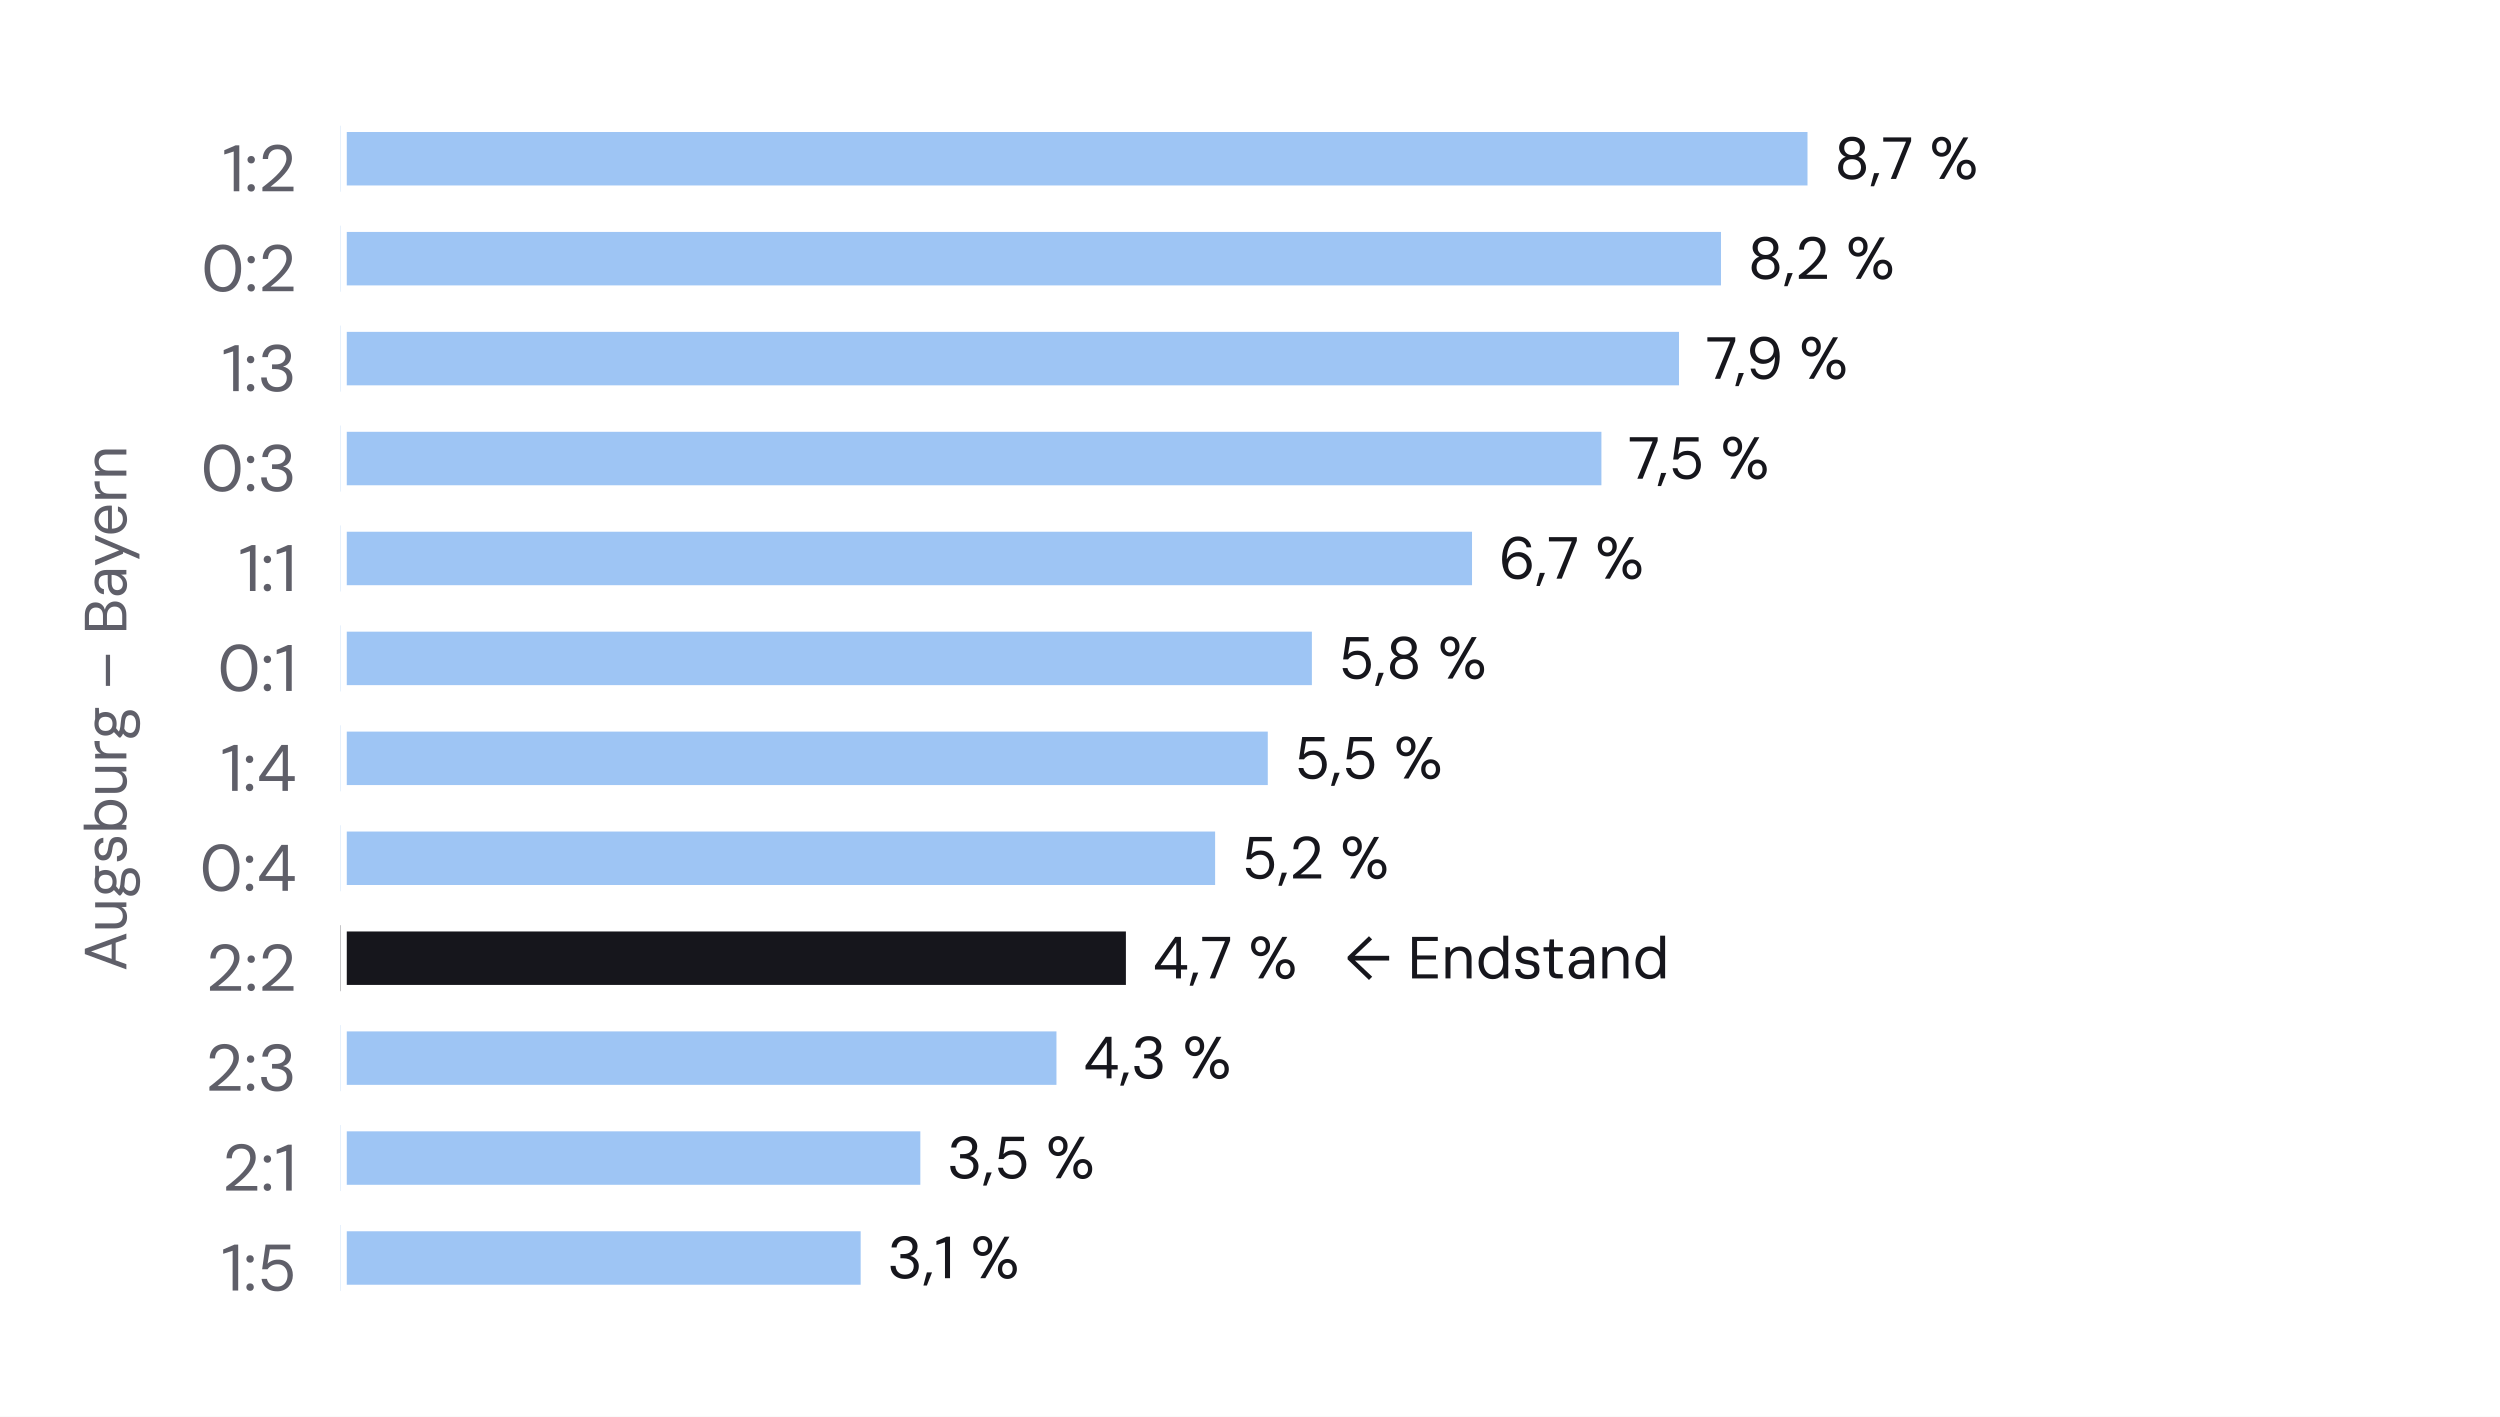
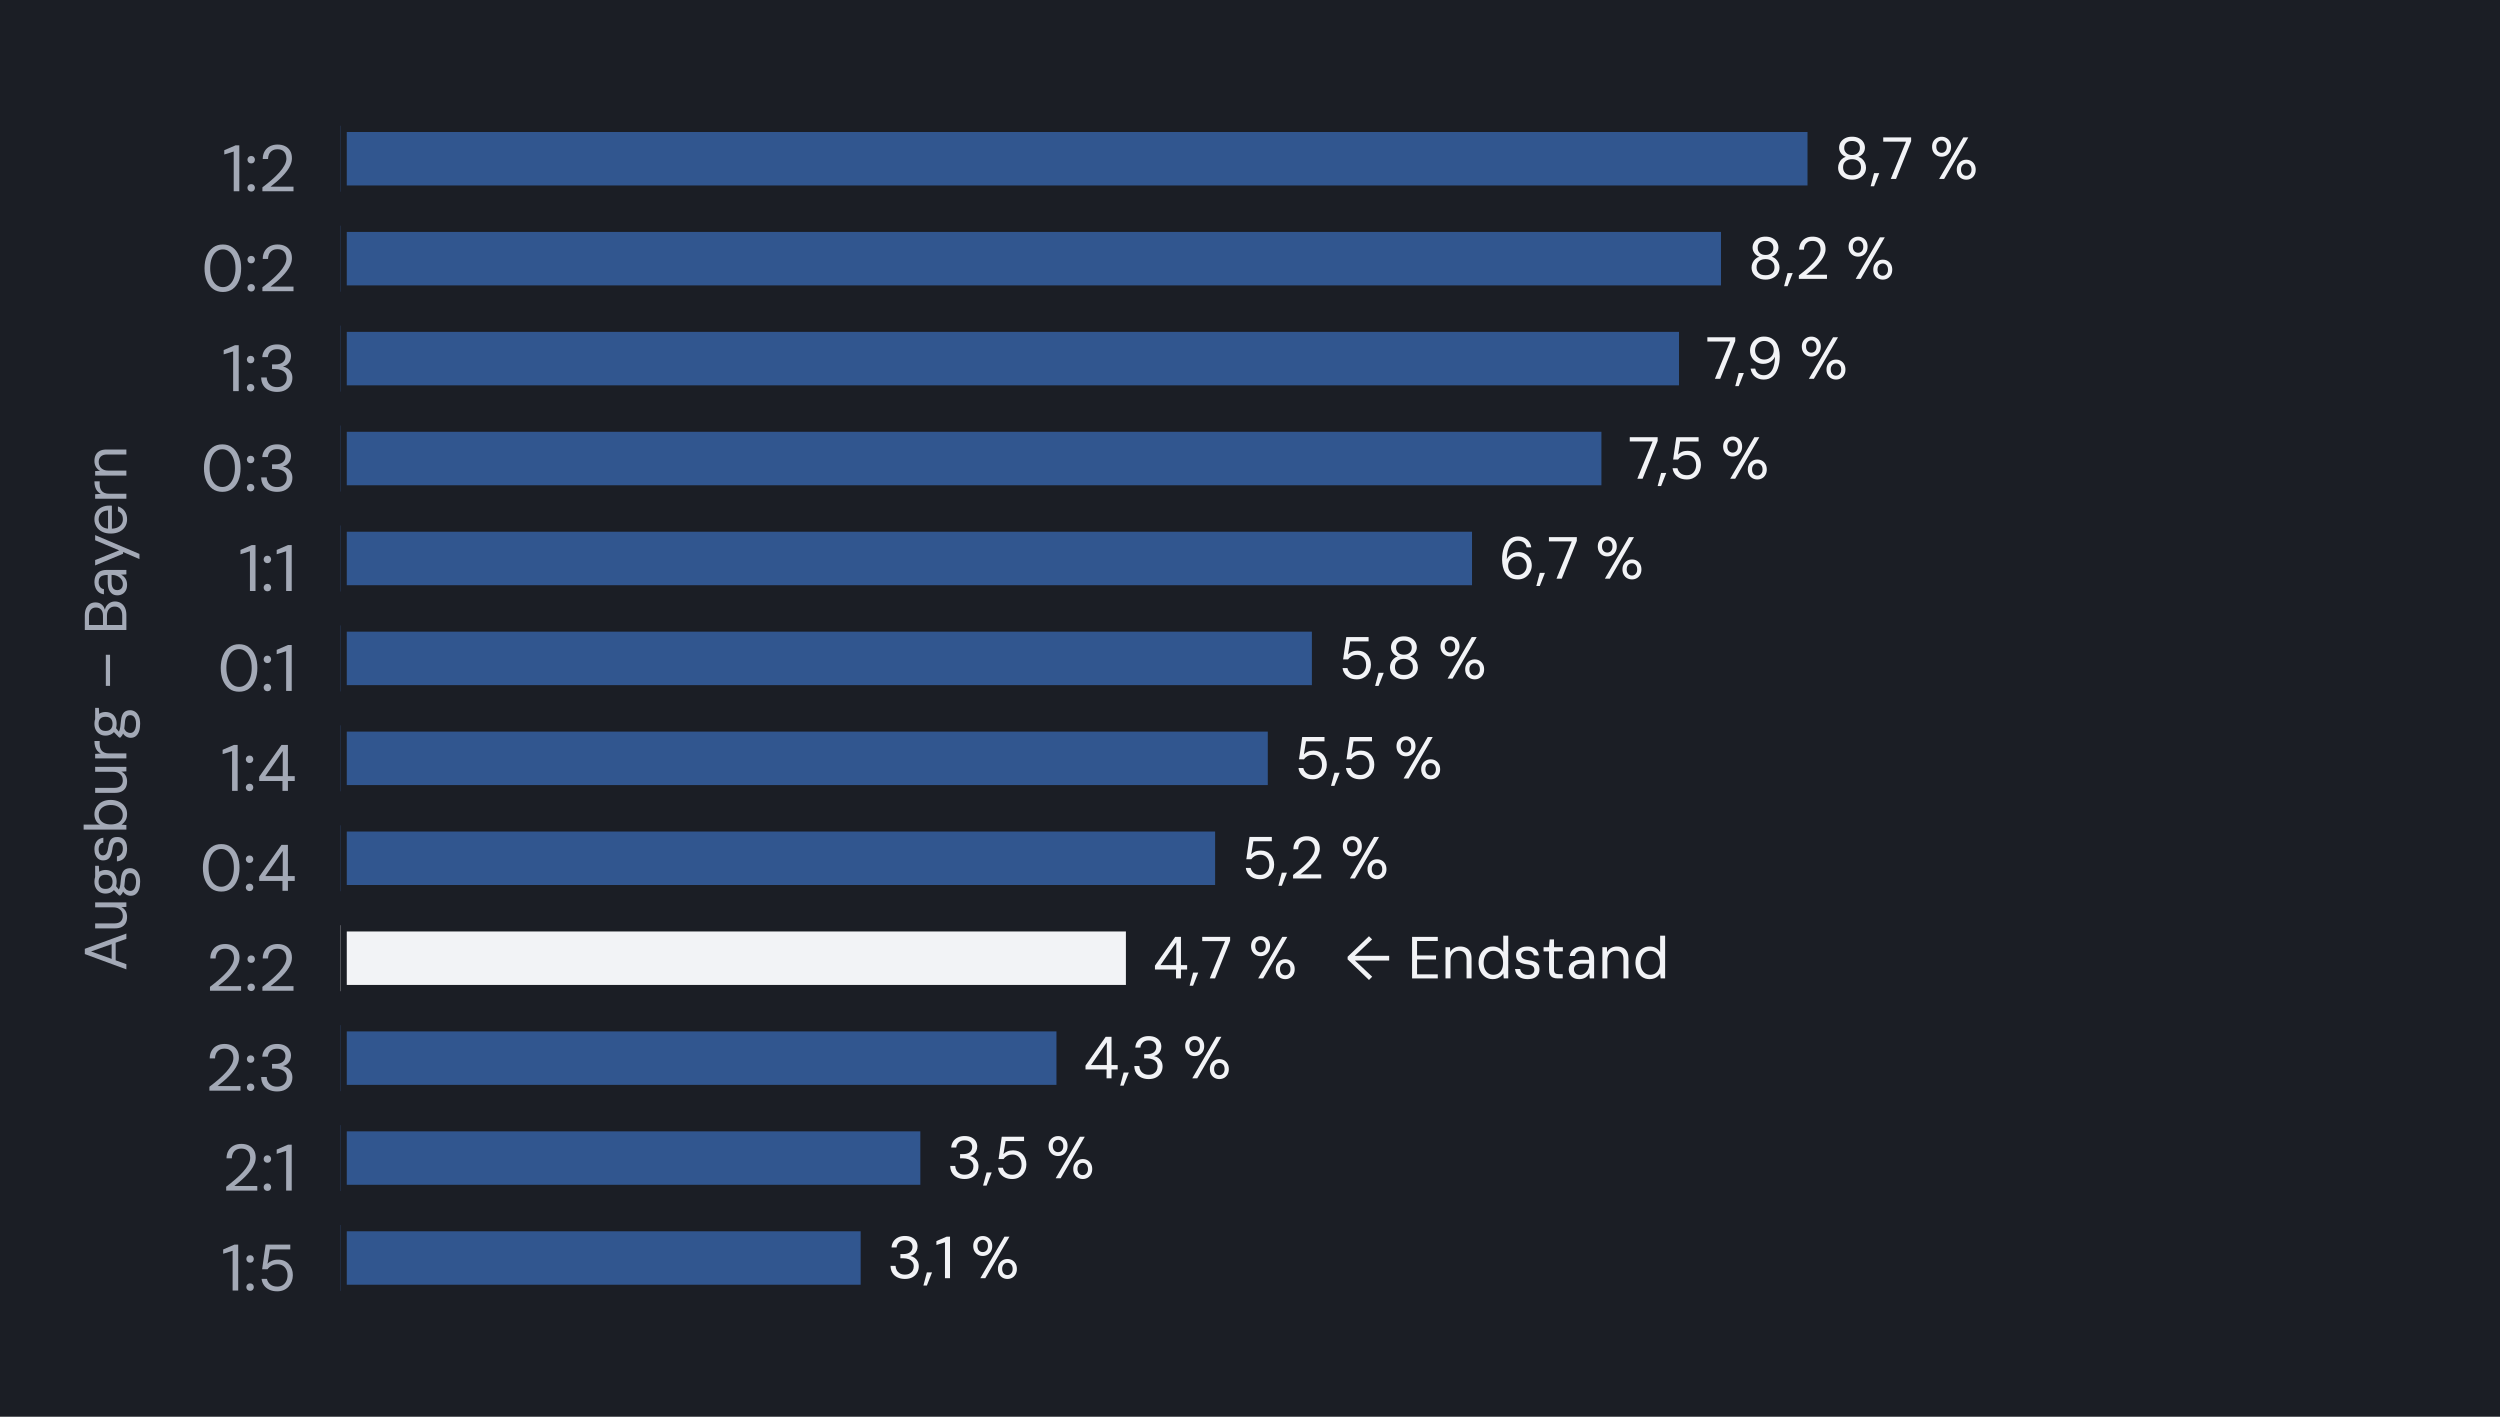
- <svg xmlns="http://www.w3.org/2000/svg" xmlns:xlink="http://www.w3.org/1999/xlink" width="400.096pt" height="226.728pt" viewBox="0 0 400.096 226.728" version="1.1">
+ <svg xmlns="http://www.w3.org/2000/svg" xmlns:xlink="http://www.w3.org/1999/xlink" data-theme="dark" width="400.096pt" height="226.728pt" viewBox="0 0 400.096 226.728" version="1.1">
  <defs>
    <style type="text/css">*{stroke-linejoin: round; stroke-linecap: butt}</style>
  </defs>
  <g id="figure_1">
    <g id="patch_1">
-       <path d="M 0 226.728  L 400.096 226.728  L 400.096 0  L 0 0  z " style="fill: #ffffff" />
+       <path d="M 0 226.728  L 400.096 226.728  L 400.096 0  L 0 0  z " style="fill: #1b1e25" />
    </g>
    <g id="axes_1">
      <g id="patch_2">
-         <path d="M 54.496 215.928  L 389.296 215.928  L 389.296 10.8  L 54.496 10.8  z " style="fill: #ffffff" />
+         <path d="M 54.496 215.928  L 389.296 215.928  L 389.296 10.8  L 54.496 10.8  z " style="fill: #1b1e25" />
      </g>
      <g id="patch_3">
-         <path d="M 54.496 20.124  L 290.271 20.124  L 290.271 30.679  L 54.496 30.679  z " clip-path="url(#p531407ba74)" style="fill: #9ec5f4; stroke: #ffffff; stroke-width: 2; stroke-linejoin: miter" />
+         <path d="M 54.496 20.124  L 290.271 20.124  L 290.271 30.679  L 54.496 30.679  z " clip-path="url(#p531407ba74)" style="fill: #31568f; stroke: #1b1e25; stroke-width: 2; stroke-linejoin: miter" />
      </g>
      <g id="patch_4">
-         <path d="M 54.496 36.117  L 276.424 36.117  L 276.424 46.673  L 54.496 46.673  z " clip-path="url(#p531407ba74)" style="fill: #9ec5f4; stroke: #ffffff; stroke-width: 2; stroke-linejoin: miter" />
+         <path d="M 54.496 36.117  L 276.424 36.117  L 276.424 46.673  L 54.496 46.673  z " clip-path="url(#p531407ba74)" style="fill: #31568f; stroke: #1b1e25; stroke-width: 2; stroke-linejoin: miter" />
      </g>
      <g id="patch_5">
-         <path d="M 54.496 52.11  L 269.708 52.11  L 269.708 62.666  L 54.496 62.666  z " clip-path="url(#p531407ba74)" style="fill: #9ec5f4; stroke: #ffffff; stroke-width: 2; stroke-linejoin: miter" />
+         <path d="M 54.496 52.11  L 269.708 52.11  L 269.708 62.666  L 54.496 62.666  z " clip-path="url(#p531407ba74)" style="fill: #31568f; stroke: #1b1e25; stroke-width: 2; stroke-linejoin: miter" />
      </g>
      <g id="patch_6">
-         <path d="M 54.496 68.103  L 257.288 68.103  L 257.288 78.659  L 54.496 78.659  z " clip-path="url(#p531407ba74)" style="fill: #9ec5f4; stroke: #ffffff; stroke-width: 2; stroke-linejoin: miter" />
+         <path d="M 54.496 68.103  L 257.288 68.103  L 257.288 78.659  L 54.496 78.659  z " clip-path="url(#p531407ba74)" style="fill: #31568f; stroke: #1b1e25; stroke-width: 2; stroke-linejoin: miter" />
      </g>
      <g id="patch_7">
-         <path d="M 54.496 84.097  L 236.58 84.097  L 236.58 94.652  L 54.496 94.652  z " clip-path="url(#p531407ba74)" style="fill: #9ec5f4; stroke: #ffffff; stroke-width: 2; stroke-linejoin: miter" />
+         <path d="M 54.496 84.097  L 236.58 84.097  L 236.58 94.652  L 54.496 94.652  z " clip-path="url(#p531407ba74)" style="fill: #31568f; stroke: #1b1e25; stroke-width: 2; stroke-linejoin: miter" />
      </g>
      <g id="patch_8">
-         <path d="M 54.496 100.09  L 210.952 100.09  L 210.952 110.645  L 54.496 110.645  z " clip-path="url(#p531407ba74)" style="fill: #9ec5f4; stroke: #ffffff; stroke-width: 2; stroke-linejoin: miter" />
+         <path d="M 54.496 100.09  L 210.952 100.09  L 210.952 110.645  L 54.496 110.645  z " clip-path="url(#p531407ba74)" style="fill: #31568f; stroke: #1b1e25; stroke-width: 2; stroke-linejoin: miter" />
      </g>
      <g id="patch_9">
-         <path d="M 54.496 116.083  L 203.894 116.083  L 203.894 126.638  L 54.496 126.638  z " clip-path="url(#p531407ba74)" style="fill: #9ec5f4; stroke: #ffffff; stroke-width: 2; stroke-linejoin: miter" />
+         <path d="M 54.496 116.083  L 203.894 116.083  L 203.894 126.638  L 54.496 126.638  z " clip-path="url(#p531407ba74)" style="fill: #31568f; stroke: #1b1e25; stroke-width: 2; stroke-linejoin: miter" />
      </g>
      <g id="patch_10">
-         <path d="M 54.496 132.076  L 195.465 132.076  L 195.465 142.631  L 54.496 142.631  z " clip-path="url(#p531407ba74)" style="fill: #9ec5f4; stroke: #ffffff; stroke-width: 2; stroke-linejoin: miter" />
+         <path d="M 54.496 132.076  L 195.465 132.076  L 195.465 142.631  L 54.496 142.631  z " clip-path="url(#p531407ba74)" style="fill: #31568f; stroke: #1b1e25; stroke-width: 2; stroke-linejoin: miter" />
      </g>
      <g id="patch_11">
-         <path d="M 54.496 148.069  L 181.188 148.069  L 181.188 158.625  L 54.496 158.625  z " clip-path="url(#p531407ba74)" style="fill: #16161c; stroke: #ffffff; stroke-width: 2; stroke-linejoin: miter" />
+         <path d="M 54.496 148.069  L 181.188 148.069  L 181.188 158.625  L 54.496 158.625  z " clip-path="url(#p531407ba74)" style="fill: #f2f3f6; stroke: #1b1e25; stroke-width: 2; stroke-linejoin: miter" />
      </g>
      <g id="patch_12">
-         <path d="M 54.496 164.062  L 170.074 164.062  L 170.074 174.618  L 54.496 174.618  z " clip-path="url(#p531407ba74)" style="fill: #9ec5f4; stroke: #ffffff; stroke-width: 2; stroke-linejoin: miter" />
+         <path d="M 54.496 164.062  L 170.074 164.062  L 170.074 174.618  L 54.496 174.618  z " clip-path="url(#p531407ba74)" style="fill: #31568f; stroke: #1b1e25; stroke-width: 2; stroke-linejoin: miter" />
      </g>
      <g id="patch_13">
-         <path d="M 54.496 180.055  L 148.288 180.055  L 148.288 190.611  L 54.496 190.611  z " clip-path="url(#p531407ba74)" style="fill: #9ec5f4; stroke: #ffffff; stroke-width: 2; stroke-linejoin: miter" />
+         <path d="M 54.496 180.055  L 148.288 180.055  L 148.288 190.611  L 54.496 190.611  z " clip-path="url(#p531407ba74)" style="fill: #31568f; stroke: #1b1e25; stroke-width: 2; stroke-linejoin: miter" />
      </g>
      <g id="patch_14">
-         <path d="M 54.496 196.049  L 138.738 196.049  L 138.738 206.604  L 54.496 206.604  z " clip-path="url(#p531407ba74)" style="fill: #9ec5f4; stroke: #ffffff; stroke-width: 2; stroke-linejoin: miter" />
+         <path d="M 54.496 196.049  L 138.738 196.049  L 138.738 206.604  L 54.496 206.604  z " clip-path="url(#p531407ba74)" style="fill: #31568f; stroke: #1b1e25; stroke-width: 2; stroke-linejoin: miter" />
      </g>
      <g id="matplotlib.axis_1" />
      <g id="matplotlib.axis_2">
        <g id="ytick_1">
          <g id="text_1">
-             <g style="fill: #5f5f69" transform="translate(35.51486 30.60974) scale(0.105 -0.105)">
+             <g style="fill: #a3a9b6" transform="translate(35.51486 30.60974) scale(0.105 -0.105)">
              <defs>
                <path id="DMSans-9ptRegular-123" d="M 1152 0  L 1152 3878  L 230 3584  L 230 4006  L 1331 4480  L 1696 4480  L 1696 0  L 1152 0  z " transform="scale(0.015625)" />
                <path id="DMSans-9ptRegular-156" d="M 454 1760  L 454 2214  L 3808 2214  L 3808 1760  L 454 1760  z " transform="scale(0.015625)" />
                <path id="DMSans-9ptRegular-124" d="M 416 0  L 416 378  Q 890 736 1312 1101  Q 1734 1466 2060 1827  Q 2387 2189 2572 2534  Q 2758 2880 2758 3200  Q 2758 3437 2672 3638  Q 2586 3840 2397 3968  Q 2208 4096 1888 4096  Q 1581 4096 1376 3965  Q 1171 3834 1068 3619  Q 966 3405 966 3149  L 448 3149  Q 454 3590 640 3907  Q 826 4224 1152 4390  Q 1478 4557 1894 4557  Q 2304 4557 2617 4406  Q 2931 4256 3113 3958  Q 3296 3661 3296 3219  Q 3296 2906 3165 2592  Q 3034 2278 2810 1980  Q 2586 1683 2314 1408  Q 2042 1133 1754 889  Q 1466 646 1210 448  L 3450 448  L 3450 0  L 416 0  z " transform="scale(0.015625)" />
                <path id="DMSans-9ptRegular-146" d="M 666 -32  Q 512 -32 406 73  Q 301 179 301 333  Q 301 486 406 592  Q 512 698 666 698  Q 832 698 931 592  Q 1030 486 1030 333  Q 1030 179 931 73  Q 832 -32 666 -32  z M 666 2714  Q 512 2714 406 2819  Q 301 2925 301 3079  Q 301 3232 406 3338  Q 512 3444 666 3444  Q 832 3444 931 3338  Q 1030 3232 1030 3079  Q 1030 2925 931 2819  Q 832 2714 666 2714  z " transform="scale(0.015625)" />
              </defs>
              <use xlink:href="#DMSans-9ptRegular-123" />
              <use xlink:href="#DMSans-9ptRegular-146" transform="translate(34.20312 0)" />
              <use xlink:href="#DMSans-9ptRegular-124" transform="translate(55.20312 0)" />
            </g>
          </g>
        </g>
        <g id="ytick_2">
          <g id="text_2">
-             <g style="fill: #5f5f69" transform="translate(32.21884 46.60287) scale(0.105 -0.105)">
+             <g style="fill: #a3a9b6" transform="translate(32.21884 46.60287) scale(0.105 -0.105)">
              <defs>
                <path id="DMSans-9ptRegular-122" d="M 2106 -77  Q 1549 -77 1149 214  Q 749 506 531 1027  Q 314 1549 314 2240  Q 314 2931 531 3452  Q 749 3974 1149 4265  Q 1549 4557 2106 4557  Q 2662 4557 3059 4265  Q 3456 3974 3670 3452  Q 3885 2931 3885 2240  Q 3885 1549 3670 1027  Q 3456 506 3059 214  Q 2662 -77 2106 -77  z M 2106 397  Q 2458 397 2733 617  Q 3008 838 3171 1251  Q 3334 1664 3334 2240  Q 3334 2822 3171 3232  Q 3008 3642 2733 3859  Q 2458 4077 2106 4077  Q 1747 4077 1465 3859  Q 1184 3642 1024 3232  Q 864 2822 864 2240  Q 864 1664 1024 1251  Q 1184 838 1465 617  Q 1747 397 2106 397  z " transform="scale(0.015625)" />
              </defs>
              <use xlink:href="#DMSans-9ptRegular-122" />
              <use xlink:href="#DMSans-9ptRegular-146" transform="translate(65.59375 0)" />
              <use xlink:href="#DMSans-9ptRegular-124" transform="translate(86.59375 0)" />
            </g>
          </g>
        </g>
        <g id="ytick_3">
          <g id="text_3">
-             <g style="fill: #5f5f69" transform="translate(35.42134 62.59601) scale(0.105 -0.105)">
+             <g style="fill: #a3a9b6" transform="translate(35.42134 62.59601) scale(0.105 -0.105)">
              <defs>
                <path id="DMSans-9ptRegular-125" d="M 1901 -77  Q 1472 -77 1123 80  Q 774 237 569 550  Q 365 864 352 1331  L 896 1331  Q 902 1075 1020 860  Q 1139 646 1363 518  Q 1587 390 1901 390  Q 2214 390 2425 512  Q 2637 634 2745 835  Q 2854 1037 2854 1286  Q 2854 1587 2704 1776  Q 2554 1965 2301 2057  Q 2048 2150 1747 2150  L 1414 2150  L 1414 2605  L 1747 2605  Q 2202 2605 2461 2813  Q 2720 3021 2720 3392  Q 2720 3693 2515 3891  Q 2310 4090 1901 4090  Q 1498 4090 1267 3872  Q 1037 3654 1005 3315  L 461 3315  Q 480 3680 662 3961  Q 845 4243 1161 4400  Q 1478 4557 1901 4557  Q 2349 4557 2653 4403  Q 2957 4250 3110 3994  Q 3264 3738 3264 3424  Q 3264 3194 3177 2982  Q 3091 2771 2918 2617  Q 2746 2464 2477 2400  Q 2739 2349 2947 2201  Q 3155 2054 3276 1824  Q 3398 1594 3398 1286  Q 3398 922 3228 611  Q 3059 301 2726 112  Q 2394 -77 1901 -77  z " transform="scale(0.015625)" />
              </defs>
              <use xlink:href="#DMSans-9ptRegular-123" />
              <use xlink:href="#DMSans-9ptRegular-146" transform="translate(34.20312 0)" />
              <use xlink:href="#DMSans-9ptRegular-125" transform="translate(55.20312 0)" />
            </g>
          </g>
        </g>
        <g id="ytick_4">
          <g id="text_4">
-             <g style="fill: #5f5f69" transform="translate(32.12533 78.58915) scale(0.105 -0.105)">
+             <g style="fill: #a3a9b6" transform="translate(32.12533 78.58915) scale(0.105 -0.105)">
              <use xlink:href="#DMSans-9ptRegular-122" />
              <use xlink:href="#DMSans-9ptRegular-146" transform="translate(65.59375 0)" />
              <use xlink:href="#DMSans-9ptRegular-125" transform="translate(86.59375 0)" />
            </g>
          </g>
        </g>
        <g id="ytick_5">
          <g id="text_5">
-             <g style="fill: #5f5f69" transform="translate(38.10869 94.58229) scale(0.105 -0.105)">
+             <g style="fill: #a3a9b6" transform="translate(38.10869 94.58229) scale(0.105 -0.105)">
              <use xlink:href="#DMSans-9ptRegular-123" />
              <use xlink:href="#DMSans-9ptRegular-146" transform="translate(34.20312 0)" />
              <use xlink:href="#DMSans-9ptRegular-123" transform="translate(55.20312 0)" />
            </g>
          </g>
        </g>
        <g id="ytick_6">
          <g id="text_6">
-             <g style="fill: #5f5f69" transform="translate(34.81267 110.5754) scale(0.105 -0.105)">
+             <g style="fill: #a3a9b6" transform="translate(34.81267 110.5754) scale(0.105 -0.105)">
              <use xlink:href="#DMSans-9ptRegular-122" />
              <use xlink:href="#DMSans-9ptRegular-146" transform="translate(65.59375 0)" />
              <use xlink:href="#DMSans-9ptRegular-123" transform="translate(86.59375 0)" />
            </g>
          </g>
        </g>
        <g id="ytick_7">
          <g id="text_7">
-             <g style="fill: #5f5f69" transform="translate(35.25236 126.5686) scale(0.105 -0.105)">
+             <g style="fill: #a3a9b6" transform="translate(35.25236 126.5686) scale(0.105 -0.105)">
              <defs>
                <path id="DMSans-9ptRegular-126" d="M 2534 0  L 2534 960  L 262 960  L 262 1376  L 2438 4480  L 3066 4480  L 3066 1434  L 3731 1434  L 3731 960  L 3066 960  L 3066 0  L 2534 0  z M 858 1434  L 2560 1434  L 2560 3885  L 2560 3885  L 858 1434  z " transform="scale(0.015625)" />
              </defs>
              <use xlink:href="#DMSans-9ptRegular-123" />
              <use xlink:href="#DMSans-9ptRegular-146" transform="translate(34.20312 0)" />
              <use xlink:href="#DMSans-9ptRegular-126" transform="translate(55.20312 0)" />
            </g>
          </g>
        </g>
        <g id="ytick_8">
          <g id="text_8">
-             <g style="fill: #5f5f69" transform="translate(31.95634 142.5617) scale(0.105 -0.105)">
+             <g style="fill: #a3a9b6" transform="translate(31.95634 142.5617) scale(0.105 -0.105)">
              <use xlink:href="#DMSans-9ptRegular-122" />
              <use xlink:href="#DMSans-9ptRegular-146" transform="translate(65.59375 0)" />
              <use xlink:href="#DMSans-9ptRegular-126" transform="translate(86.59375 0)" />
            </g>
          </g>
        </g>
        <g id="ytick_9">
          <g id="text_9">
-             <g style="fill: #5f5f69" transform="translate(32.92103 158.5548) scale(0.105 -0.105)">
+             <g style="fill: #a3a9b6" transform="translate(32.92103 158.5548) scale(0.105 -0.105)">
              <use xlink:href="#DMSans-9ptRegular-124" />
              <use xlink:href="#DMSans-9ptRegular-146" transform="translate(58.90625 0)" />
              <use xlink:href="#DMSans-9ptRegular-124" transform="translate(79.90625 0)" />
            </g>
          </g>
        </g>
        <g id="ytick_10">
          <g id="text_10">
-             <g style="fill: #5f5f69" transform="translate(32.82752 174.548) scale(0.105 -0.105)">
+             <g style="fill: #a3a9b6" transform="translate(32.82752 174.548) scale(0.105 -0.105)">
              <use xlink:href="#DMSans-9ptRegular-124" />
              <use xlink:href="#DMSans-9ptRegular-146" transform="translate(58.90625 0)" />
              <use xlink:href="#DMSans-9ptRegular-125" transform="translate(79.90625 0)" />
            </g>
          </g>
        </g>
        <g id="ytick_11">
          <g id="text_11">
-             <g style="fill: #5f5f69" transform="translate(35.51486 190.5411) scale(0.105 -0.105)">
+             <g style="fill: #a3a9b6" transform="translate(35.51486 190.5411) scale(0.105 -0.105)">
              <use xlink:href="#DMSans-9ptRegular-124" />
              <use xlink:href="#DMSans-9ptRegular-146" transform="translate(58.90625 0)" />
              <use xlink:href="#DMSans-9ptRegular-123" transform="translate(79.90625 0)" />
            </g>
          </g>
        </g>
        <g id="ytick_12">
          <g id="text_12">
-             <g style="fill: #5f5f69" transform="translate(35.33767 206.5343) scale(0.105 -0.105)">
+             <g style="fill: #a3a9b6" transform="translate(35.33767 206.5343) scale(0.105 -0.105)">
              <defs>
                <path id="DMSans-9ptRegular-127" d="M 1971 -77  Q 1523 -77 1193 83  Q 864 243 675 515  Q 486 787 442 1139  L 966 1139  Q 1037 806 1296 595  Q 1555 384 1978 384  Q 2291 384 2512 528  Q 2733 672 2854 925  Q 2976 1178 2976 1491  Q 2976 1805 2857 2045  Q 2739 2285 2521 2422  Q 2304 2560 2010 2560  Q 1658 2560 1411 2419  Q 1165 2278 1030 2074  L 499 2074  L 838 4480  L 3245 4480  L 3245 4013  L 1254 4013  L 1024 2611  Q 1184 2790 1449 2902  Q 1715 3014 2067 3014  Q 2394 3014 2656 2899  Q 2918 2784 3107 2576  Q 3296 2368 3395 2093  Q 3494 1818 3494 1498  Q 3494 1178 3388 893  Q 3283 608 3088 390  Q 2893 173 2611 48  Q 2330 -77 1971 -77  z " transform="scale(0.015625)" />
              </defs>
              <use xlink:href="#DMSans-9ptRegular-123" />
              <use xlink:href="#DMSans-9ptRegular-146" transform="translate(34.20312 0)" />
              <use xlink:href="#DMSans-9ptRegular-127" transform="translate(55.20312 0)" />
            </g>
          </g>
        </g>
        <g id="text_13">
-           <g style="fill: #5f5f69" transform="translate(20.224 155.4349) rotate(-90) scale(0.095 -0.095)">
+           <g style="fill: #a3a9b6" transform="translate(20.224 155.4349) rotate(-90) scale(0.095 -0.095)">
            <defs>
              <path id="DMSans-9ptRegular-1" d="M 198 0  L 1850 4480  L 2419 4480  L 4064 0  L 3488 0  L 2131 3808  L 2131 3808  L 762 0  L 198 0  z M 954 1152  L 1107 1587  L 3136 1587  L 3290 1152  L 954 1152  z " transform="scale(0.015625)" />
              <path id="DMSans-9ptRegular-e0" d="M 1664 -77  Q 1293 -77 1017 64  Q 742 205 588 496  Q 435 787 435 1222  L 435 3366  L 973 3366  L 973 1280  Q 973 832 1193 608  Q 1414 384 1786 384  Q 2042 384 2246 502  Q 2451 621 2576 851  Q 2701 1082 2701 1414  L 2701 3366  L 3238 3366  L 3238 0  L 2752 0  L 2720 538  L 2720 538  Q 2586 243 2307 83  Q 2029 -77 1664 -77  z " transform="scale(0.015625)" />
              <path id="DMSans-9ptRegular-a1" d="M 1773 -1485  Q 1318 -1485 976 -1373  Q 634 -1261 445 -1030  Q 256 -800 256 -461  Q 256 -301 317 -128  Q 378 45 528 205  Q 678 365 954 493  L 1363 275  Q 998 134 889 -51  Q 781 -237 781 -410  Q 781 -621 905 -761  Q 1030 -902 1254 -972  Q 1478 -1043 1773 -1043  Q 2061 -1043 2269 -969  Q 2477 -896 2589 -758  Q 2701 -621 2701 -435  Q 2701 -166 2528 -16  Q 2355 134 1856 160  Q 1466 186 1203 230  Q 941 275 771 336  Q 602 397 490 473  Q 378 550 288 634  L 288 781  L 922 1389  L 1427 1222  L 736 653  L 819 896  Q 890 845 954 800  Q 1018 755 1130 720  Q 1242 685 1443 653  Q 1645 621 1978 595  Q 2438 563 2713 441  Q 2989 320 3110 105  Q 3232 -109 3232 -416  Q 3232 -685 3081 -928  Q 2931 -1171 2608 -1328  Q 2285 -1485 1773 -1485  z M 1766 1050  Q 1357 1050 1072 1206  Q 787 1363 640 1635  Q 493 1907 493 2246  Q 493 2586 643 2854  Q 794 3123 1078 3283  Q 1363 3443 1766 3443  Q 2182 3443 2464 3283  Q 2746 3123 2893 2854  Q 3040 2586 3040 2246  Q 3040 1907 2893 1635  Q 2746 1363 2464 1206  Q 2182 1050 1766 1050  z M 1766 1491  Q 2125 1491 2323 1680  Q 2522 1869 2522 2246  Q 2522 2624 2323 2809  Q 2125 2995 1766 2995  Q 1427 2995 1212 2809  Q 998 2624 998 2246  Q 998 1869 1206 1680  Q 1414 1491 1766 1491  z M 2330 2912  L 2170 3366  L 3488 3366  L 3488 2963  L 2330 2912  z " transform="scale(0.015625)" />
              <path id="DMSans-9ptRegular-d6" d="M 1670 -77  Q 1216 -77 918 60  Q 621 198 467 444  Q 314 691 282 1018  L 832 1018  Q 858 845 950 701  Q 1043 557 1222 467  Q 1402 378 1677 378  Q 1894 378 2048 445  Q 2202 512 2282 633  Q 2362 755 2362 915  Q 2362 1126 2269 1244  Q 2176 1363 2000 1424  Q 1824 1485 1562 1517  Q 1280 1555 1062 1625  Q 845 1696 694 1811  Q 544 1926 467 2099  Q 390 2272 390 2509  Q 390 2784 537 2995  Q 685 3206 957 3324  Q 1229 3443 1600 3443  Q 2144 3443 2461 3193  Q 2778 2944 2835 2483  L 2304 2483  Q 2272 2720 2086 2854  Q 1901 2989 1594 2989  Q 1267 2989 1100 2867  Q 934 2746 934 2547  Q 934 2400 1008 2281  Q 1082 2163 1261 2083  Q 1440 2003 1741 1965  Q 2118 1920 2380 1821  Q 2643 1722 2780 1517  Q 2918 1312 2912 960  Q 2912 627 2755 396  Q 2598 166 2320 44  Q 2042 -77 1670 -77  z " transform="scale(0.015625)" />
              <path id="DMSans-9ptRegular-8a" d="M 2131 -77  Q 1824 -77 1603 16  Q 1382 109 1232 249  Q 1082 390 986 525  L 986 525  L 941 0  L 454 0  L 454 4608  L 992 4608  L 992 2835  Q 1146 3136 1446 3289  Q 1747 3443 2118 3443  Q 2579 3443 2924 3219  Q 3270 2995 3462 2601  Q 3654 2208 3654 1696  Q 3654 1190 3462 787  Q 3270 384 2928 153  Q 2586 -77 2131 -77  z M 2061 390  Q 2362 390 2595 547  Q 2829 704 2966 995  Q 3104 1286 3104 1683  Q 3104 2080 2966 2371  Q 2829 2662 2595 2819  Q 2362 2976 2061 2976  Q 1741 2976 1504 2819  Q 1267 2662 1139 2371  Q 1011 2080 1011 1683  Q 1011 1286 1139 995  Q 1267 704 1504 547  Q 1741 390 2061 390  z " transform="scale(0.015625)" />
              <path id="DMSans-9ptRegular-d2" d="M 454 0  L 454 3366  L 941 3366  L 979 2752  L 979 2752  Q 1094 2982 1280 3136  Q 1466 3290 1731 3366  Q 1997 3443 2330 3443  L 2330 2880  L 1997 2880  Q 1805 2880 1625 2829  Q 1446 2778 1302 2662  Q 1158 2547 1075 2348  Q 992 2150 992 1850  L 992 0  L 454 0  z " transform="scale(0.015625)" />
              <path id="DMSans-9ptRegular-141" transform="scale(0.015625)" />
              <path id="DMSans-9ptRegular-d" d="M 493 0  L 493 4480  L 2067 4480  Q 2541 4480 2851 4329  Q 3162 4179 3315 3920  Q 3469 3661 3469 3341  Q 3469 2995 3318 2764  Q 3168 2534 2928 2412  Q 2688 2291 2419 2266  L 2509 2330  Q 2797 2323 3040 2176  Q 3283 2029 3427 1779  Q 3571 1530 3571 1222  Q 3571 883 3404 604  Q 3238 326 2915 163  Q 2592 0 2118 0  L 493 0  z M 1030 448  L 2061 448  Q 2515 448 2768 662  Q 3021 877 3021 1261  Q 3021 1638 2761 1865  Q 2502 2093 2048 2093  L 1030 2093  L 1030 448  z M 1030 2522  L 2029 2522  Q 2464 2522 2691 2726  Q 2918 2931 2918 3283  Q 2918 3622 2691 3827  Q 2464 4032 2010 4032  L 1030 4032  L 1030 2522  z " transform="scale(0.015625)" />
              <path id="DMSans-9ptRegular-7e" d="M 1504 -77  Q 1120 -77 864 67  Q 608 211 480 451  Q 352 691 352 966  Q 352 1299 521 1532  Q 691 1766 998 1888  Q 1306 2010 1715 2010  L 2554 2010  Q 2554 2336 2477 2553  Q 2400 2771 2227 2880  Q 2054 2989 1766 2989  Q 1478 2989 1273 2845  Q 1069 2701 1018 2419  L 467 2419  Q 506 2752 691 2979  Q 877 3206 1161 3324  Q 1446 3443 1766 3443  Q 2221 3443 2515 3280  Q 2810 3117 2950 2825  Q 3091 2534 3091 2138  L 3091 0  L 2611 0  L 2579 576  L 2579 576  Q 2515 442 2416 323  Q 2317 205 2182 115  Q 2048 26 1878 -25  Q 1709 -77 1504 -77  z M 1581 378  Q 1792 378 1971 474  Q 2150 570 2281 733  Q 2413 896 2483 1101  Q 2554 1306 2554 1530  L 2554 1594  L 1760 1594  Q 1459 1594 1270 1517  Q 1082 1440 998 1302  Q 915 1165 915 992  Q 915 806 992 668  Q 1069 531 1219 454  Q 1370 378 1581 378  z " transform="scale(0.015625)" />
              <path id="DMSans-9ptRegular-f2" d="M 832 -1408  L 1594 358  L 1408 358  L 147 3366  L 730 3366  L 1773 774  L 1773 774  L 2861 3366  L 3418 3366  L 1389 -1408  L 832 -1408  z " transform="scale(0.015625)" />
              <path id="DMSans-9ptRegular-94" d="M 1850 -77  Q 1402 -77 1056 140  Q 710 358 515 755  Q 320 1152 320 1683  Q 320 2214 515 2611  Q 710 3008 1059 3225  Q 1408 3443 1862 3443  Q 2349 3443 2675 3225  Q 3002 3008 3168 2643  Q 3334 2278 3334 1843  Q 3334 1779 3334 1715  Q 3334 1651 3328 1562  L 723 1562  L 723 1978  L 2810 1978  Q 2797 2470 2525 2729  Q 2253 2989 1850 2989  Q 1581 2989 1353 2857  Q 1126 2726 985 2470  Q 845 2214 845 1830  L 845 1651  Q 845 1229 985 944  Q 1126 659 1353 518  Q 1581 378 1850 378  Q 2208 378 2413 515  Q 2618 653 2714 909  L 3245 909  Q 3168 627 2979 403  Q 2790 179 2505 51  Q 2221 -77 1850 -77  z " transform="scale(0.015625)" />
              <path id="DMSans-9ptRegular-be" d="M 454 0  L 454 3366  L 941 3366  L 966 2835  L 966 2835  Q 1114 3123 1392 3283  Q 1670 3443 2035 3443  Q 2406 3443 2681 3302  Q 2957 3162 3110 2874  Q 3264 2586 3264 2144  L 3264 0  L 2726 0  L 2726 2086  Q 2726 2534 2505 2758  Q 2285 2982 1914 2982  Q 1664 2982 1453 2864  Q 1242 2746 1117 2515  Q 992 2285 992 1952  L 992 0  L 454 0  z " transform="scale(0.015625)" />
            </defs>
            <use xlink:href="#DMSans-9ptRegular-1" />
            <use xlink:href="#DMSans-9ptRegular-e0" transform="translate(65.40625 0)" />
            <use xlink:href="#DMSans-9ptRegular-a1" transform="translate(123.1094 0)" />
            <use xlink:href="#DMSans-9ptRegular-d6" transform="translate(180.6094 0)" />
            <use xlink:href="#DMSans-9ptRegular-8a" transform="translate(231.5156 0)" />
            <use xlink:href="#DMSans-9ptRegular-e0" transform="translate(293.7188 0)" />
            <use xlink:href="#DMSans-9ptRegular-d2" transform="translate(351.4219 0)" />
            <use xlink:href="#DMSans-9ptRegular-a1" transform="translate(389.2188 0)" />
            <use xlink:href="#DMSans-9ptRegular-141" transform="translate(446.7188 0)" />
            <use xlink:href="#DMSans-9ptRegular-156" transform="translate(473.625 0)" />
            <use xlink:href="#DMSans-9ptRegular-141" transform="translate(540.2188 0)" />
            <use xlink:href="#DMSans-9ptRegular-d" transform="translate(567.125 0)" />
            <use xlink:href="#DMSans-9ptRegular-7e" transform="translate(627.7188 0)" />
            <use xlink:href="#DMSans-9ptRegular-f2" transform="translate(681.3125 0)" />
            <use xlink:href="#DMSans-9ptRegular-94" transform="translate(732.3125 0)" />
            <use xlink:href="#DMSans-9ptRegular-d2" transform="translate(788.9062 0)" />
            <use xlink:href="#DMSans-9ptRegular-be" transform="translate(827.9062 0)" />
          </g>
        </g>
      </g>
      <g id="text_14">
-         <g style="fill: #16161c" transform="translate(293.5308 28.64124) scale(0.095 -0.095)">
+         <g style="fill: #f2f3f6" transform="translate(293.5308 28.64124) scale(0.095 -0.095)">
          <defs>
            <path id="DMSans-9ptRegular-12a" d="M 1933 -77  Q 1510 -77 1168 86  Q 826 250 627 541  Q 429 832 429 1216  Q 429 1491 534 1728  Q 640 1965 825 2141  Q 1011 2317 1261 2387  Q 922 2515 730 2784  Q 538 3053 538 3366  Q 538 3699 707 3968  Q 877 4237 1190 4397  Q 1504 4557 1933 4557  Q 2368 4557 2678 4397  Q 2989 4237 3155 3968  Q 3322 3699 3322 3366  Q 3322 3053 3133 2784  Q 2944 2515 2605 2387  Q 2854 2317 3040 2141  Q 3226 1965 3331 1728  Q 3437 1491 3437 1216  Q 3437 832 3238 541  Q 3040 250 2697 86  Q 2355 -77 1933 -77  z M 1933 397  Q 2413 397 2656 630  Q 2899 864 2899 1248  Q 2899 1683 2633 1907  Q 2368 2131 1933 2131  Q 1498 2131 1232 1907  Q 966 1683 966 1248  Q 966 864 1206 630  Q 1446 397 1933 397  z M 1933 2579  Q 2317 2579 2547 2790  Q 2778 3002 2778 3334  Q 2778 3712 2550 3904  Q 2323 4096 1933 4096  Q 1542 4096 1315 3904  Q 1088 3712 1088 3334  Q 1088 3002 1318 2790  Q 1549 2579 1933 2579  z " transform="scale(0.015625)" />
            <path id="DMSans-9ptRegular-144" d="M 666 -32  Q 512 -32 406 73  Q 301 179 301 333  Q 301 486 406 592  Q 512 698 666 698  Q 832 698 931 592  Q 1030 486 1030 333  Q 1030 179 931 73  Q 832 -32 666 -32  z " transform="scale(0.015625)" />
            <path id="DMSans-9ptRegular-129" d="M 998 0  L 2643 4019  L 186 4019  L 186 4480  L 3194 4480  L 3194 4077  L 1568 0  L 998 0  z " transform="scale(0.015625)" />
            <path id="DMSans-9ptRegular-1a5" d="M 1050 0  L 3654 4480  L 4192 4480  L 1587 0  L 1050 0  z M 3974 -77  Q 3686 -77 3456 54  Q 3226 186 3088 429  Q 2950 672 2950 998  Q 2950 1331 3088 1571  Q 3226 1811 3456 1942  Q 3686 2074 3974 2074  Q 4269 2074 4496 1942  Q 4723 1811 4857 1571  Q 4992 1331 4992 998  Q 4992 672 4857 429  Q 4723 186 4492 54  Q 4262 -77 3974 -77  z M 3968 339  Q 4122 339 4250 412  Q 4378 486 4458 633  Q 4538 781 4538 998  Q 4538 1222 4461 1369  Q 4384 1517 4256 1590  Q 4128 1664 3974 1664  Q 3827 1664 3696 1590  Q 3565 1517 3485 1369  Q 3405 1222 3405 998  Q 3405 781 3485 633  Q 3565 486 3693 412  Q 3821 339 3968 339  z M 1312 2400  Q 1024 2400 793 2531  Q 563 2662 425 2905  Q 288 3149 288 3475  Q 288 3808 425 4048  Q 563 4288 796 4419  Q 1030 4550 1318 4550  Q 1606 4550 1836 4419  Q 2067 4288 2201 4048  Q 2336 3808 2336 3475  Q 2336 3149 2201 2905  Q 2067 2662 1833 2531  Q 1600 2400 1312 2400  z M 1312 2816  Q 1466 2816 1594 2889  Q 1722 2963 1798 3110  Q 1875 3258 1875 3475  Q 1875 3699 1798 3849  Q 1722 4000 1594 4073  Q 1466 4147 1318 4147  Q 1171 4147 1036 4073  Q 902 4000 822 3849  Q 742 3699 742 3475  Q 742 3258 822 3110  Q 902 2963 1033 2889  Q 1165 2816 1312 2816  z " transform="scale(0.015625)" />
            <path id="DMSans-9ptRegular-145" d="M 70 -787  L 442 627  L 998 627  L 442 -787  L 70 -787  z " transform="scale(0.015625)" />
            <path id="DMSans-9ptRegular-142" transform="scale(0.015625)" />
          </defs>
          <use xlink:href="#DMSans-9ptRegular-12a" />
          <use xlink:href="#DMSans-9ptRegular-145" transform="translate(60.40625 0)" />
          <use xlink:href="#DMSans-9ptRegular-129" transform="translate(79.8125 0)" />
          <use xlink:href="#DMSans-9ptRegular-142" transform="translate(133.6094 0)" />
          <use xlink:href="#DMSans-9ptRegular-1a5" transform="translate(160.5156 0)" />
        </g>
      </g>
      <g id="text_15">
-         <g style="fill: #16161c" transform="translate(279.6836 44.63437) scale(0.095 -0.095)">
+         <g style="fill: #f2f3f6" transform="translate(279.6836 44.63437) scale(0.095 -0.095)">
          <use xlink:href="#DMSans-9ptRegular-12a" />
          <use xlink:href="#DMSans-9ptRegular-145" transform="translate(60.40625 0)" />
          <use xlink:href="#DMSans-9ptRegular-124" transform="translate(79.8125 0)" />
          <use xlink:href="#DMSans-9ptRegular-142" transform="translate(138.7188 0)" />
          <use xlink:href="#DMSans-9ptRegular-1a5" transform="translate(165.625 0)" />
        </g>
      </g>
      <g id="text_16">
-         <g style="fill: #16161c" transform="translate(272.9676 60.62751) scale(0.095 -0.095)">
+         <g style="fill: #f2f3f6" transform="translate(272.9676 60.62751) scale(0.095 -0.095)">
          <defs>
            <path id="DMSans-9ptRegular-12b" d="M 1907 -77  Q 1491 -77 1187 83  Q 883 243 707 512  Q 531 781 486 1101  L 986 1101  Q 1056 762 1299 576  Q 1542 390 1914 390  Q 2253 390 2509 592  Q 2765 794 2921 1200  Q 3078 1606 3104 2227  Q 3110 2266 3110 2301  Q 3110 2336 3110 2374  Q 3021 2170 2841 1997  Q 2662 1824 2409 1718  Q 2157 1613 1843 1613  Q 1472 1613 1145 1792  Q 819 1971 620 2294  Q 422 2618 422 3053  Q 422 3430 604 3776  Q 787 4122 1123 4339  Q 1459 4557 1914 4557  Q 2394 4557 2723 4377  Q 3053 4198 3248 3894  Q 3443 3590 3532 3206  Q 3622 2822 3622 2419  Q 3622 1683 3420 1120  Q 3219 557 2838 240  Q 2458 -77 1907 -77  z M 1952 2080  Q 2240 2080 2473 2211  Q 2707 2342 2841 2569  Q 2976 2797 2976 3085  Q 2976 3386 2841 3610  Q 2707 3834 2473 3958  Q 2240 4083 1952 4083  Q 1677 4083 1453 3955  Q 1229 3827 1097 3603  Q 966 3379 966 3078  Q 966 2778 1097 2554  Q 1229 2330 1453 2205  Q 1677 2080 1952 2080  z " transform="scale(0.015625)" />
          </defs>
          <use xlink:href="#DMSans-9ptRegular-129" />
          <use xlink:href="#DMSans-9ptRegular-145" transform="translate(48.79688 0)" />
          <use xlink:href="#DMSans-9ptRegular-12b" transform="translate(68.20312 0)" />
          <use xlink:href="#DMSans-9ptRegular-142" transform="translate(130.6094 0)" />
          <use xlink:href="#DMSans-9ptRegular-1a5" transform="translate(157.5156 0)" />
        </g>
      </g>
      <g id="text_17">
-         <g style="fill: #16161c" transform="translate(260.548 76.62065) scale(0.095 -0.095)">
+         <g style="fill: #f2f3f6" transform="translate(260.548 76.62065) scale(0.095 -0.095)">
          <use xlink:href="#DMSans-9ptRegular-129" />
          <use xlink:href="#DMSans-9ptRegular-145" transform="translate(48.79688 0)" />
          <use xlink:href="#DMSans-9ptRegular-127" transform="translate(68.20312 0)" />
          <use xlink:href="#DMSans-9ptRegular-142" transform="translate(128.7969 0)" />
          <use xlink:href="#DMSans-9ptRegular-1a5" transform="translate(155.7031 0)" />
        </g>
      </g>
      <g id="text_18">
-         <g style="fill: #16161c" transform="translate(239.8401 92.61379) scale(0.095 -0.095)">
+         <g style="fill: #f2f3f6" transform="translate(239.8401 92.61379) scale(0.095 -0.095)">
          <defs>
            <path id="DMSans-9ptRegular-128" d="M 2080 -77  Q 1600 -77 1270 102  Q 941 282 745 586  Q 550 890 460 1274  Q 371 1658 371 2061  Q 371 2803 572 3363  Q 774 3923 1158 4240  Q 1542 4557 2086 4557  Q 2509 4557 2813 4397  Q 3117 4237 3296 3971  Q 3475 3706 3514 3379  L 3014 3379  Q 2950 3718 2704 3904  Q 2458 4090 2080 4090  Q 1741 4090 1475 3878  Q 1210 3667 1056 3241  Q 902 2816 883 2157  Q 883 2144 883 2131  Q 883 2118 883 2106  Q 973 2310 1152 2483  Q 1331 2656 1587 2761  Q 1843 2867 2150 2867  Q 2528 2867 2851 2688  Q 3174 2509 3372 2185  Q 3571 1862 3571 1427  Q 3571 1050 3388 704  Q 3206 358 2873 140  Q 2541 -77 2080 -77  z M 2042 397  Q 2323 397 2544 525  Q 2765 653 2896 880  Q 3027 1107 3027 1402  Q 3027 1702 2896 1926  Q 2765 2150 2544 2275  Q 2323 2400 2042 2400  Q 1754 2400 1523 2269  Q 1293 2138 1158 1910  Q 1024 1683 1024 1395  Q 1024 1101 1158 873  Q 1293 646 1523 521  Q 1754 397 2042 397  z " transform="scale(0.015625)" />
          </defs>
          <use xlink:href="#DMSans-9ptRegular-128" />
          <use xlink:href="#DMSans-9ptRegular-145" transform="translate(62.40625 0)" />
          <use xlink:href="#DMSans-9ptRegular-129" transform="translate(81.8125 0)" />
          <use xlink:href="#DMSans-9ptRegular-142" transform="translate(135.6094 0)" />
          <use xlink:href="#DMSans-9ptRegular-1a5" transform="translate(162.5156 0)" />
        </g>
      </g>
      <g id="text_19">
-         <g style="fill: #16161c" transform="translate(214.2119 108.6069) scale(0.095 -0.095)">
+         <g style="fill: #f2f3f6" transform="translate(214.2119 108.6069) scale(0.095 -0.095)">
          <use xlink:href="#DMSans-9ptRegular-127" />
          <use xlink:href="#DMSans-9ptRegular-145" transform="translate(60.59375 0)" />
          <use xlink:href="#DMSans-9ptRegular-12a" transform="translate(80 0)" />
          <use xlink:href="#DMSans-9ptRegular-142" transform="translate(140.4062 0)" />
          <use xlink:href="#DMSans-9ptRegular-1a5" transform="translate(167.3125 0)" />
        </g>
      </g>
      <g id="text_20">
-         <g style="fill: #16161c" transform="translate(207.1535 124.6001) scale(0.095 -0.095)">
+         <g style="fill: #f2f3f6" transform="translate(207.1535 124.6001) scale(0.095 -0.095)">
          <use xlink:href="#DMSans-9ptRegular-127" />
          <use xlink:href="#DMSans-9ptRegular-145" transform="translate(60.59375 0)" />
          <use xlink:href="#DMSans-9ptRegular-127" transform="translate(80 0)" />
          <use xlink:href="#DMSans-9ptRegular-142" transform="translate(140.5938 0)" />
          <use xlink:href="#DMSans-9ptRegular-1a5" transform="translate(167.5 0)" />
        </g>
      </g>
      <g id="text_21">
-         <g style="fill: #16161c" transform="translate(198.7244 140.5932) scale(0.095 -0.095)">
+         <g style="fill: #f2f3f6" transform="translate(198.7244 140.5932) scale(0.095 -0.095)">
          <use xlink:href="#DMSans-9ptRegular-127" />
          <use xlink:href="#DMSans-9ptRegular-145" transform="translate(60.59375 0)" />
          <use xlink:href="#DMSans-9ptRegular-124" transform="translate(80 0)" />
          <use xlink:href="#DMSans-9ptRegular-142" transform="translate(138.9062 0)" />
          <use xlink:href="#DMSans-9ptRegular-1a5" transform="translate(165.8125 0)" />
        </g>
      </g>
      <g id="text_22">
-         <g style="fill: #16161c" transform="translate(184.4481 156.5863) scale(0.095 -0.095)">
+         <g style="fill: #f2f3f6" transform="translate(184.4481 156.5863) scale(0.095 -0.095)">
          <defs>
            <path id="DMSans-9ptRegular-1ad" d="M 4736 1933  L 1050 1933  L 2906 186  L 2560 -166  L 256 2054  L 256 2336  L 2560 4550  L 2899 4205  L 1030 2438  L 4736 2438  L 4736 1933  z " transform="scale(0.015625)" />
            <path id="DMSans-9ptRegular-a0" d="M 666 0  L 666 3725  Q 666 4032 768 4227  Q 870 4422 1072 4515  Q 1274 4608 1568 4608  L 2061 4608  L 2061 4147  L 1658 4147  Q 1414 4147 1308 4048  Q 1203 3949 1203 3706  L 1203 0  L 666 0  z M 141 2912  L 141 3366  L 2099 3366  L 2099 2912  L 141 2912  z " transform="scale(0.015625)" />
            <path id="DMSans-9ptRegular-b7" d="M 454 0  L 454 4608  L 992 4608  L 992 0  L 454 0  z " transform="scale(0.015625)" />
            <path id="DMSans-9ptRegular-dc" d="M 1760 0  Q 1472 0 1261 89  Q 1050 179 938 393  Q 826 608 826 973  L 826 2912  L 237 2912  L 237 3366  L 826 3366  L 896 4205  L 1363 4205  L 1363 3366  L 2317 3366  L 2317 2912  L 1363 2912  L 1363 973  Q 1363 672 1484 566  Q 1606 461 1914 461  L 2304 461  L 2304 0  L 1760 0  z " transform="scale(0.015625)" />
            <path id="DMSans-9ptRegular-a7" d="M 506 0  L 506 3366  L 1043 3366  L 1043 0  L 506 0  z M 774 4006  Q 614 4006 508 4112  Q 403 4218 403 4378  Q 403 4538 508 4637  Q 614 4736 774 4736  Q 928 4736 1037 4637  Q 1146 4538 1146 4378  Q 1146 4218 1037 4112  Q 928 4006 774 4006  z " transform="scale(0.015625)" />
            <path id="DMSans-9ptRegular-bd" d="M 454 0  L 454 3366  L 941 3366  L 966 2906  L 966 2906  Q 1120 3155 1382 3299  Q 1645 3443 1933 3443  Q 2176 3443 2371 3376  Q 2566 3309 2713 3171  Q 2861 3034 2950 2829  L 2950 2829  Q 3117 3130 3401 3286  Q 3686 3443 4000 3443  Q 4371 3443 4636 3299  Q 4902 3155 5046 2864  Q 5190 2573 5190 2138  L 5190 0  L 4659 0  L 4659 2080  Q 4659 2534 4460 2758  Q 4262 2982 3923 2982  Q 3693 2982 3504 2860  Q 3315 2739 3203 2502  Q 3091 2266 3091 1926  L 3091 0  L 2554 0  L 2554 2080  Q 2554 2534 2355 2758  Q 2157 2982 1824 2982  Q 1600 2982 1411 2860  Q 1222 2739 1107 2502  Q 992 2266 992 1926  L 992 0  L 454 0  z " transform="scale(0.015625)" />
            <path id="DMSans-9ptRegular-17" d="M 493 0  L 493 4480  L 3264 4480  L 3264 4038  L 1030 4038  L 1030 2477  L 3072 2477  L 3072 2042  L 1030 2042  L 1030 442  L 3264 442  L 3264 0  L 493 0  z " transform="scale(0.015625)" />
            <path id="DMSans-9ptRegular-90" d="M 1843 -77  Q 1395 -77 1049 153  Q 704 384 512 784  Q 320 1184 320 1690  Q 320 2202 512 2595  Q 704 2989 1049 3216  Q 1395 3443 1850 3443  Q 2246 3443 2531 3283  Q 2816 3123 2982 2835  L 2982 4608  L 3520 4608  L 3520 0  L 3034 0  L 2989 538  L 2989 538  Q 2893 378 2736 237  Q 2579 96 2358 9  Q 2138 -77 1843 -77  z M 1914 390  Q 2234 390 2470 547  Q 2707 704 2835 995  Q 2963 1286 2963 1683  Q 2963 2080 2835 2371  Q 2707 2662 2470 2819  Q 2234 2976 1914 2976  Q 1613 2976 1376 2819  Q 1139 2662 1004 2371  Q 870 2080 870 1683  Q 870 1286 1004 995  Q 1139 704 1376 547  Q 1613 390 1914 390  z " transform="scale(0.015625)" />
          </defs>
          <use xlink:href="#DMSans-9ptRegular-126" />
          <use xlink:href="#DMSans-9ptRegular-145" transform="translate(61.40625 0)" />
          <use xlink:href="#DMSans-9ptRegular-129" transform="translate(80.8125 0)" />
          <use xlink:href="#DMSans-9ptRegular-142" transform="translate(134.6094 0)" />
          <use xlink:href="#DMSans-9ptRegular-1a5" transform="translate(161.5156 0)" />
          <use xlink:href="#DMSans-9ptRegular-141" transform="translate(243.9219 0)" />
          <use xlink:href="#DMSans-9ptRegular-141" transform="translate(270.8281 0)" />
          <use xlink:href="#DMSans-9ptRegular-141" transform="translate(297.7344 0)" />
          <use xlink:href="#DMSans-9ptRegular-1ad" transform="translate(324.6406 0)" />
          <use xlink:href="#DMSans-9ptRegular-141" transform="translate(402.6406 0)" />
          <use xlink:href="#DMSans-9ptRegular-17" transform="translate(429.5469 0)" />
          <use xlink:href="#DMSans-9ptRegular-be" transform="translate(486.4531 0)" />
          <use xlink:href="#DMSans-9ptRegular-90" transform="translate(544.25 0)" />
          <use xlink:href="#DMSans-9ptRegular-d6" transform="translate(606.3438 0)" />
          <use xlink:href="#DMSans-9ptRegular-dc" transform="translate(655.0469 0)" />
          <use xlink:href="#DMSans-9ptRegular-7e" transform="translate(695.6406 0)" />
          <use xlink:href="#DMSans-9ptRegular-be" transform="translate(750.7344 0)" />
          <use xlink:href="#DMSans-9ptRegular-90" transform="translate(808.5312 0)" />
        </g>
      </g>
      <g id="text_23">
-         <g style="fill: #16161c" transform="translate(173.3339 172.5795) scale(0.095 -0.095)">
+         <g style="fill: #f2f3f6" transform="translate(173.3339 172.5795) scale(0.095 -0.095)">
          <use xlink:href="#DMSans-9ptRegular-126" />
          <use xlink:href="#DMSans-9ptRegular-145" transform="translate(61.40625 0)" />
          <use xlink:href="#DMSans-9ptRegular-125" transform="translate(80.8125 0)" />
          <use xlink:href="#DMSans-9ptRegular-142" transform="translate(140.6094 0)" />
          <use xlink:href="#DMSans-9ptRegular-1a5" transform="translate(167.5156 0)" />
        </g>
      </g>
      <g id="text_24">
-         <g style="fill: #16161c" transform="translate(151.5478 188.5726) scale(0.095 -0.095)">
+         <g style="fill: #f2f3f6" transform="translate(151.5478 188.5726) scale(0.095 -0.095)">
          <use xlink:href="#DMSans-9ptRegular-125" />
          <use xlink:href="#DMSans-9ptRegular-145" transform="translate(59.79688 0)" />
          <use xlink:href="#DMSans-9ptRegular-127" transform="translate(79.20312 0)" />
          <use xlink:href="#DMSans-9ptRegular-142" transform="translate(139.7969 0)" />
          <use xlink:href="#DMSans-9ptRegular-1a5" transform="translate(166.7031 0)" />
        </g>
      </g>
      <g id="text_25">
-         <g style="fill: #16161c" transform="translate(141.9979 204.5658) scale(0.095 -0.095)">
+         <g style="fill: #f2f3f6" transform="translate(141.9979 204.5658) scale(0.095 -0.095)">
          <use xlink:href="#DMSans-9ptRegular-125" />
          <use xlink:href="#DMSans-9ptRegular-145" transform="translate(59.79688 0)" />
          <use xlink:href="#DMSans-9ptRegular-123" transform="translate(79.20312 0)" />
          <use xlink:href="#DMSans-9ptRegular-142" transform="translate(113.4062 0)" />
          <use xlink:href="#DMSans-9ptRegular-1a5" transform="translate(140.3125 0)" />
        </g>
      </g>
    </g>
  </g>
  <defs>
    <clipPath id="p531407ba74">
      <rect x="54.496" y="10.8" width="334.8" height="205.128" />
    </clipPath>
  </defs>
</svg>
